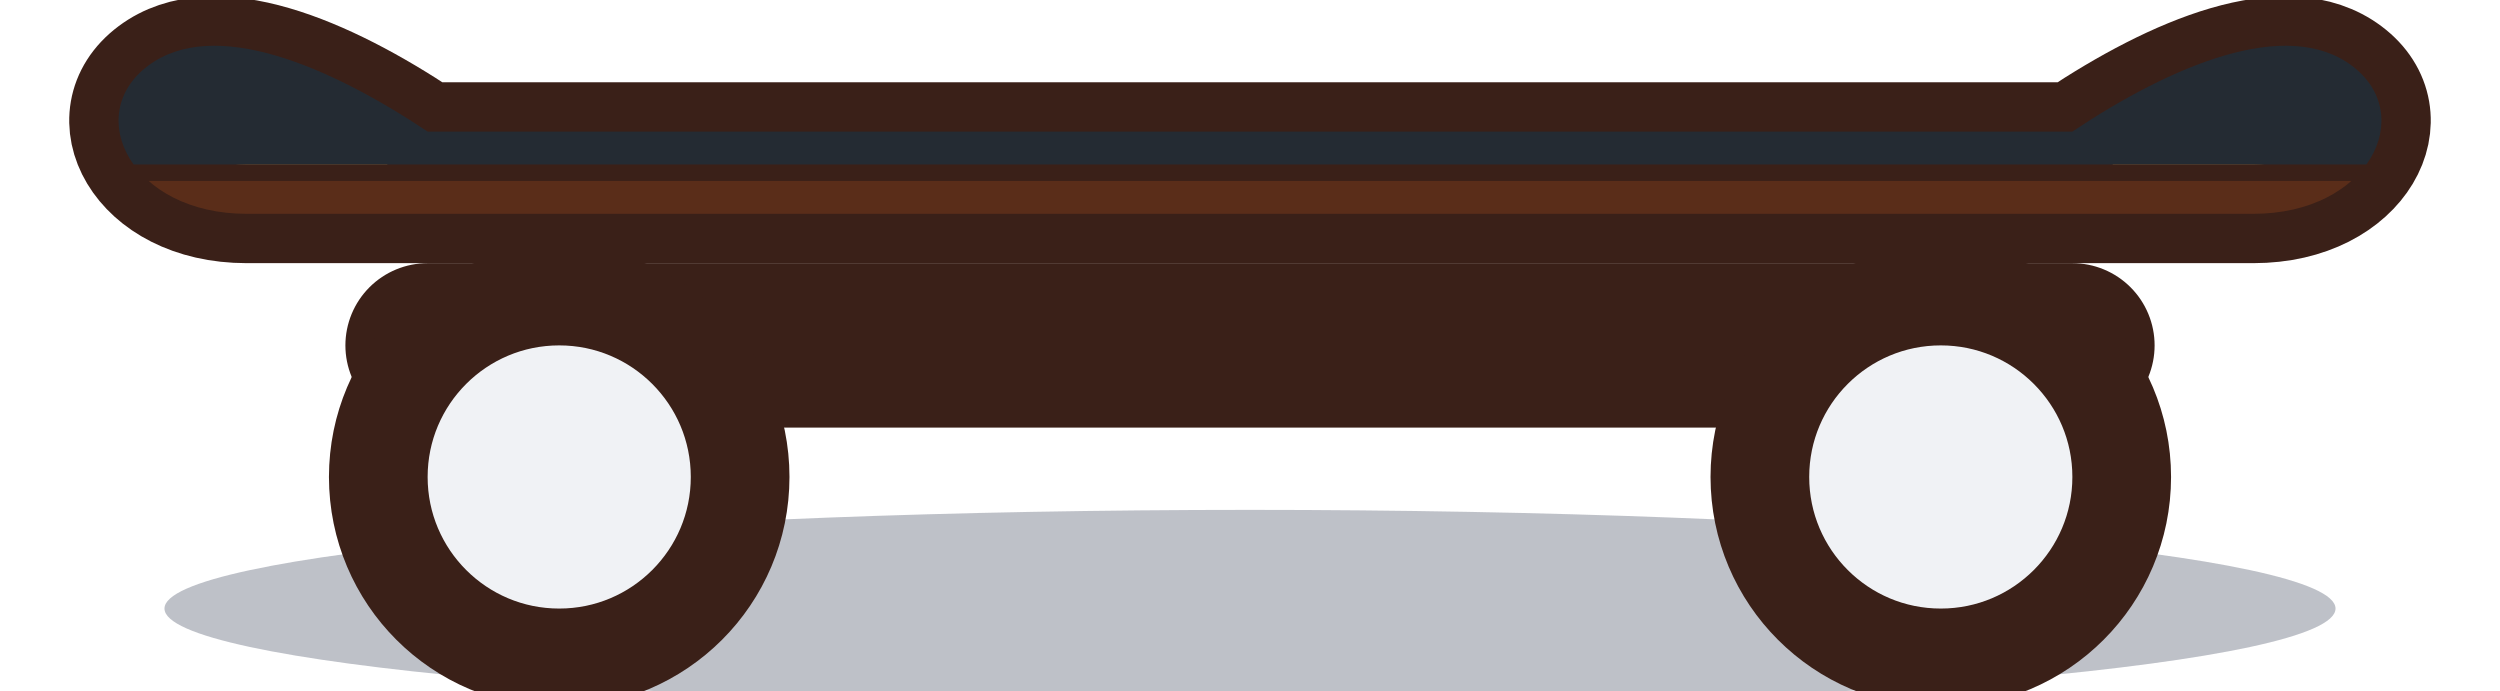
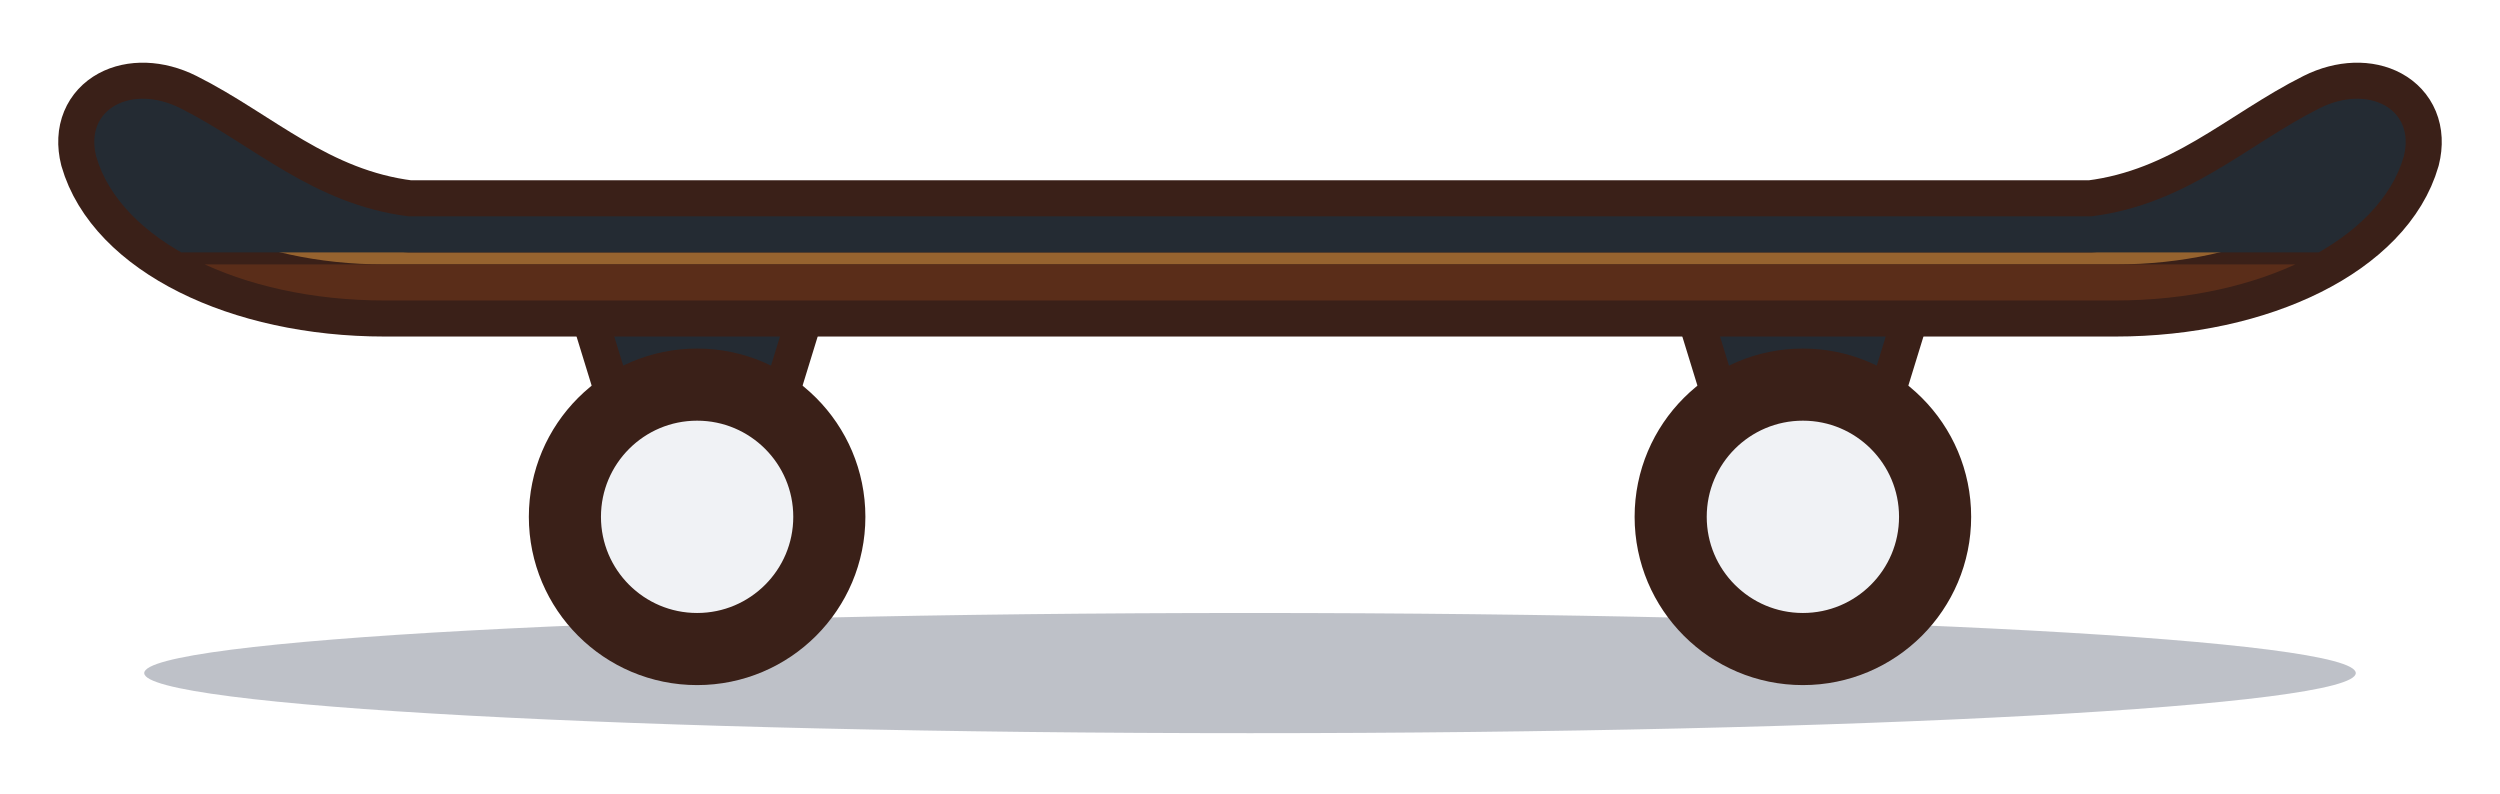
- <svg xmlns="http://www.w3.org/2000/svg" width="152" height="42" viewBox="42 429 152 42" shape-rendering="geometricPrecision">
-   <ellipse cx="118" cy="466" rx="66" ry="6" fill="#16203a" opacity="0.28" />
-   <path d="M 68,450 L 168,450" fill="none" stroke="#3a2018" stroke-width="10" stroke-linecap="round" />
-   <circle cx="76" cy="458" r="11" fill="#f0f2f5" stroke="#3a2018" stroke-width="6" />
-   <circle cx="160" cy="458" r="11" fill="#f0f2f5" stroke="#3a2018" stroke-width="6" />
-   <path d="M 57,442 C 50,442 47,436 51,433 C 55,430 62,433 68,437 L 168,437 C 174,433 181,430 185,433 C 189,436 186,442 179,442 Z" fill="#96632f" stroke="#3a2018" stroke-width="6" stroke-linecap="round" stroke-linejoin="round" />
+ <svg xmlns="http://www.w3.org/2000/svg" width="208" height="66" viewBox="16 406 208 66" shape-rendering="geometricPrecision">
+   <ellipse cx="120" cy="462" rx="92" ry="5" fill="#16203a" opacity="0.28" />
+   <path d="M 64,429 L 84,429 L 80,442 L 68,442 Z" fill="#242b33" stroke="#3a2018" stroke-width="3" stroke-linejoin="round" />
+   <path d="M 156,429 L 176,429 L 172,442 L 160,442 Z" fill="#242b33" stroke="#3a2018" stroke-width="3" stroke-linejoin="round" />
+   <circle cx="74" cy="449" r="11" fill="#f0f2f5" stroke="#3a2018" stroke-width="6" />
+   <circle cx="166" cy="449" r="11" fill="#f0f2f5" stroke="#3a2018" stroke-width="6" />
+   <path d="M 48,431 C 36,431 26,426 24,419 C 23,415 27,413 31,415 C 37,418 42,423 50,424 L 190,424 C 198,423 203,418 209,415 C 213,413 217,415 216,419 C 214,426 204,431 192,431 Z" fill="#96632f" stroke="#3a2018" stroke-width="6" stroke-linecap="round" stroke-linejoin="round" />
  <defs>
    <clipPath id="sb-deck">
-       <path d="M 57,442 C 50,442 47,436 51,433 C 55,430 62,433 68,437 L 168,437 C 174,433 181,430 185,433 C 189,436 186,442 179,442 Z" />
+       <path d="M 48,431 C 36,431 26,426 24,419 C 23,415 27,413 31,415 C 37,418 42,423 50,424 L 190,424 C 198,423 203,418 209,415 C 213,413 217,415 216,419 C 214,426 204,431 192,431 Z" />
    </clipPath>
  </defs>
  <g clip-path="url(#sb-deck)">
-     <path d="M 42,429 L 194,429 L 194,439 L 42,439 Z" fill="#242b33" />
-     <path d="M 42,440 L 194,440 L 194,443 L 42,443 Z" fill="#5a2d19" />
+     <path d="M 16,406 L 224,406 L 224,427 L 16,427 Z" fill="#242b33" />
+     <path d="M 16,428 L 224,428 L 224,432 L 16,432 Z" fill="#5a2d19" />
  </g>
</svg>
